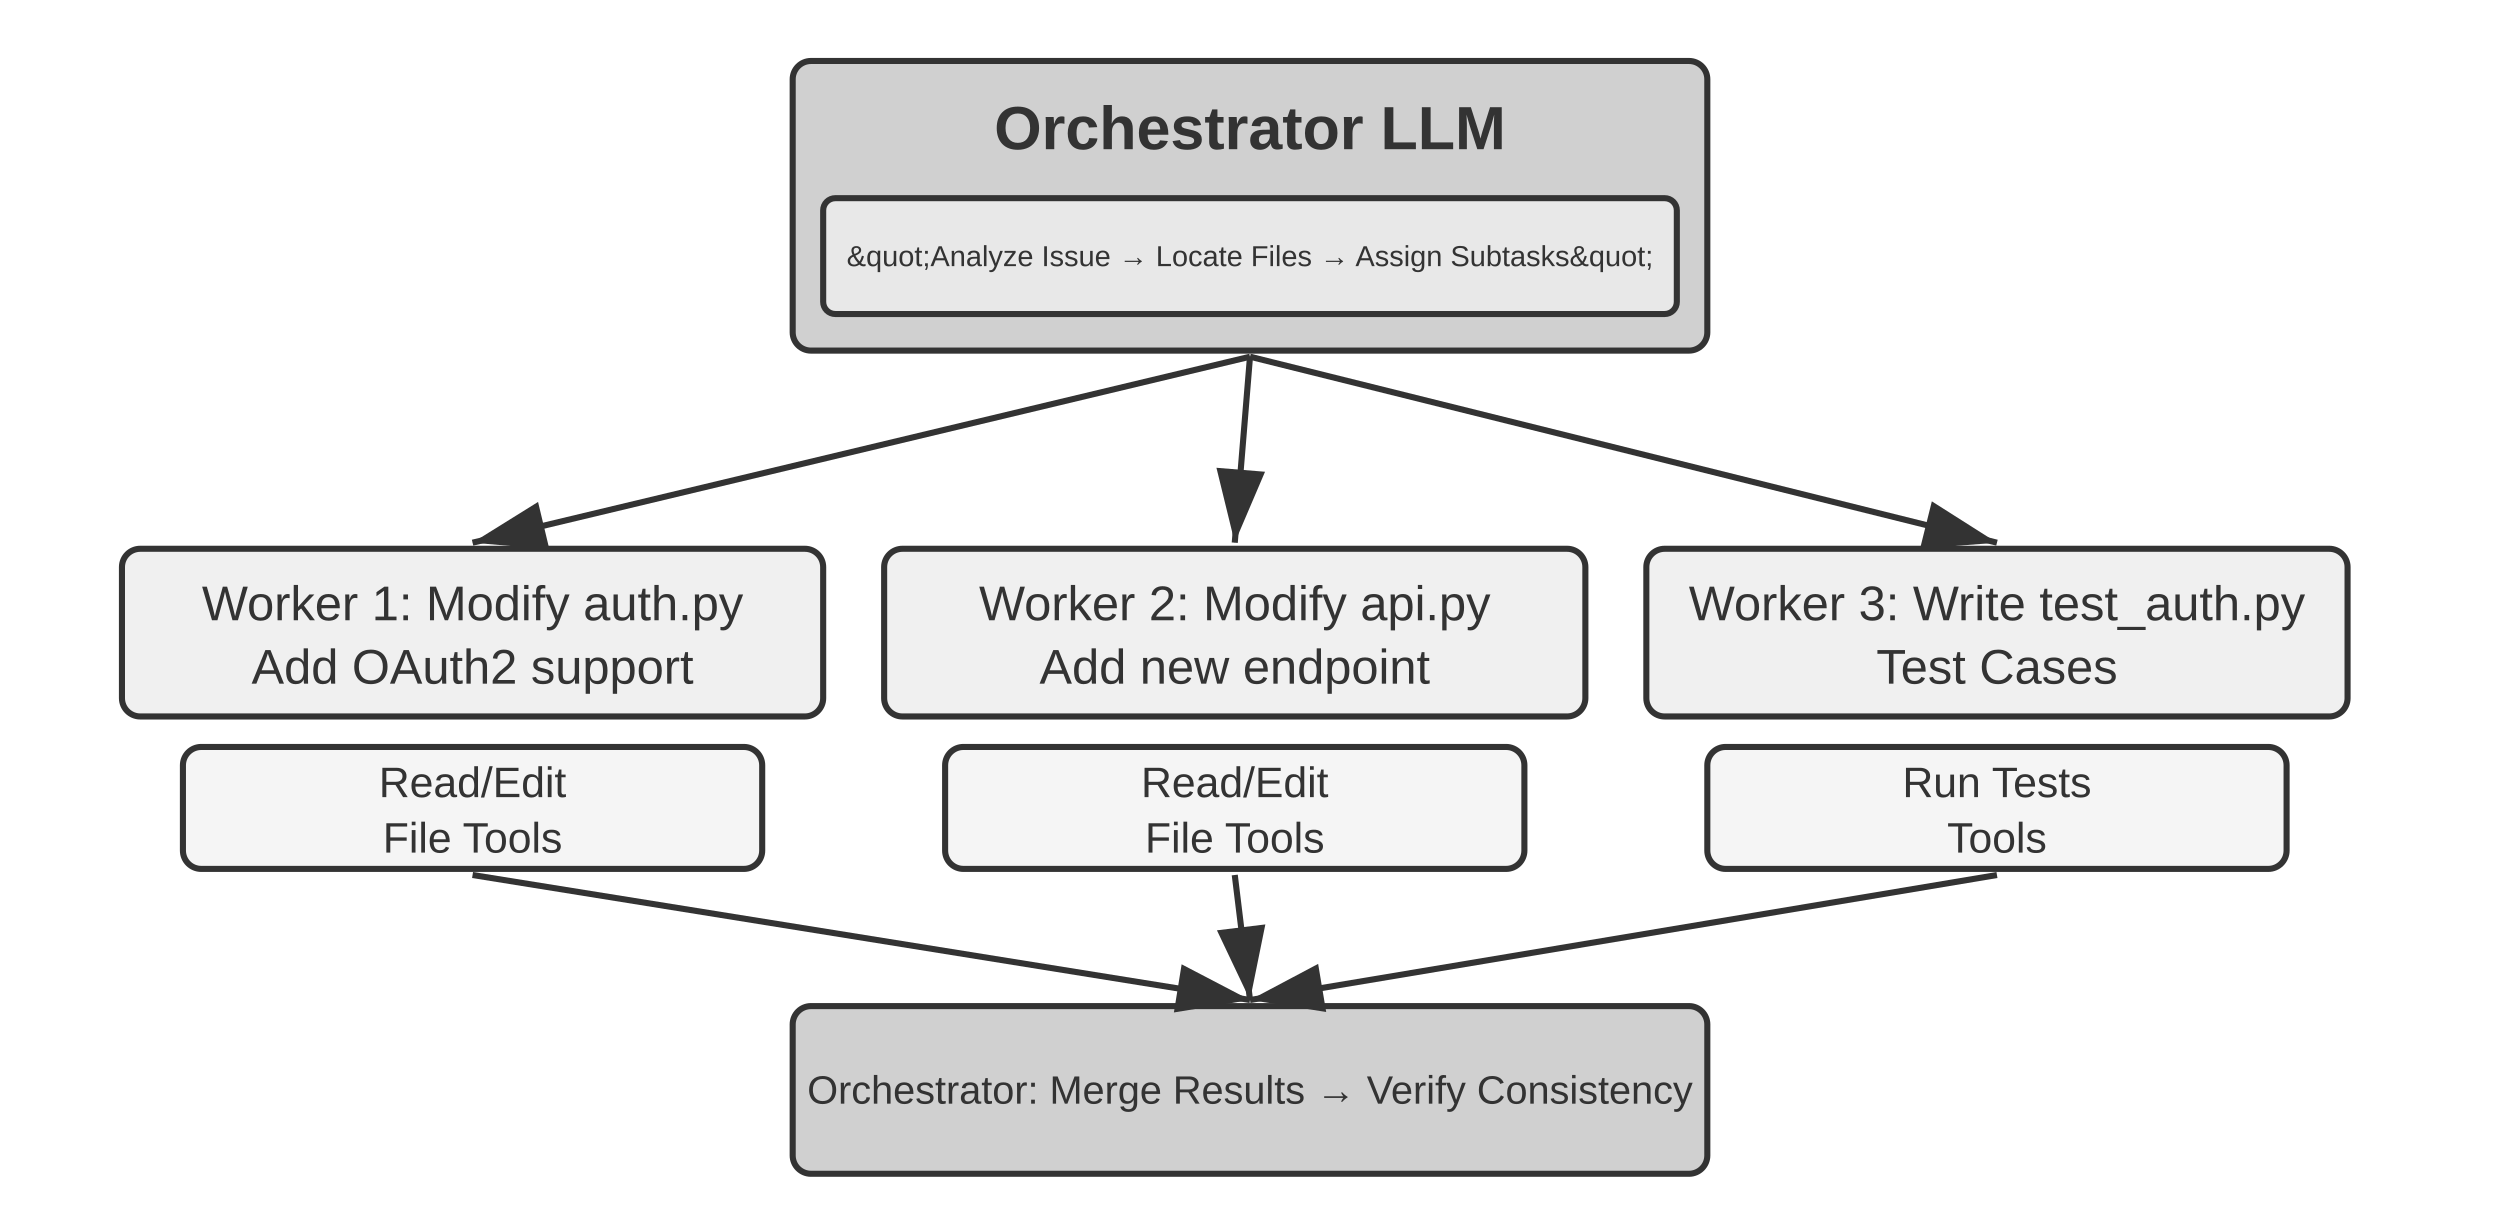
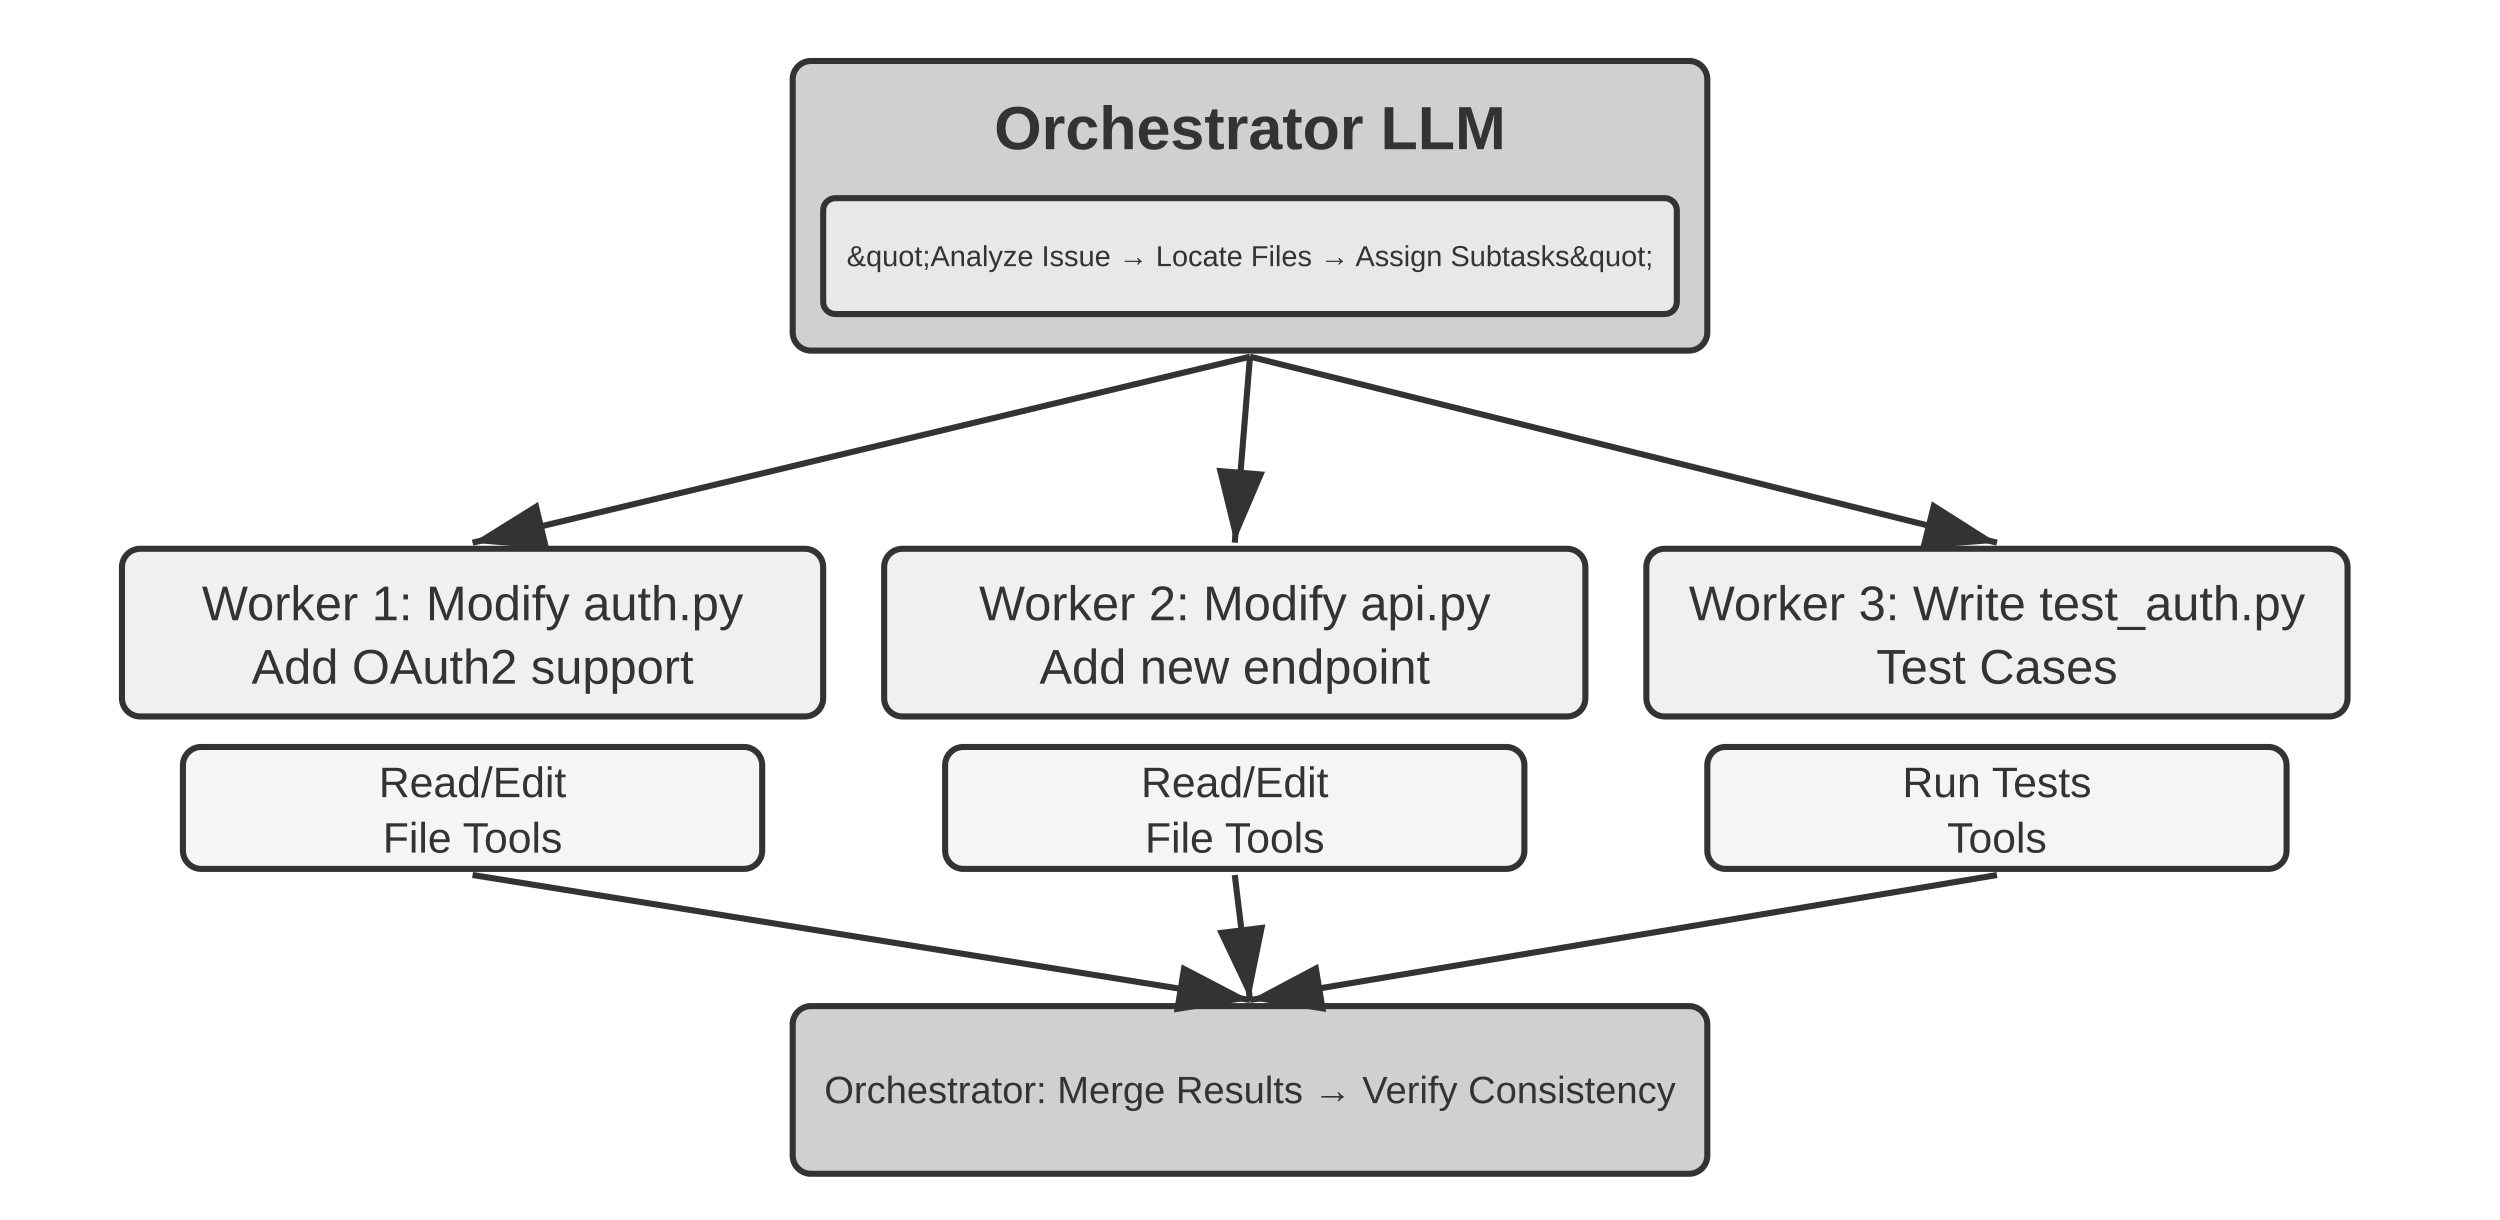
<svg xmlns="http://www.w3.org/2000/svg" viewBox="0 40 820 400" width="820" height="400" style="background:#ffffff">
  <defs>
    <marker id="ah" markerWidth="12" markerHeight="8" refX="12" refY="4" orient="auto">
      <polygon points="0 0, 12 4, 0 8" fill="#333333" />
    </marker>
    <marker id="ah-light" markerWidth="12" markerHeight="8" refX="12" refY="4" orient="auto">
      <polygon points="0 0, 12 4, 0 8" fill="#999999" />
    </marker>
  </defs>
  <rect x="260" y="60" width="300" height="95" rx="6" fill="#d0d0d0" stroke="#333333" stroke-width="2" />
  <text x="410" y="82" font-family="Arial, 'Helvetica Neue', Helvetica, 'PingFang SC', 'Microsoft YaHei', sans-serif" font-size="20" fill="#333333" text-anchor="middle" dominant-baseline="central" font-weight="bold">Orchestrator LLM</text>
  <rect x="270" y="105" width="280" height="38" rx="4" fill="#e8e8e8" stroke="#333333" stroke-width="2" />
  <text x="410" y="124" font-family="Arial, 'Helvetica Neue', Helvetica, 'PingFang SC', 'Microsoft YaHei', sans-serif" font-size="9.5" fill="#333333" text-anchor="middle" dominant-baseline="central" font-weight="normal">&amp;quot;Analyze Issue → Locate Files → Assign Subtasks&amp;quot;</text>
  <rect x="40" y="220" width="230" height="55" rx="6" fill="#f0f0f0" stroke="#333333" stroke-width="2" />
  <text x="155.0" y="237.9" font-family="Arial, 'Helvetica Neue', Helvetica, 'PingFang SC', 'Microsoft YaHei', sans-serif" font-size="16" fill="#333333" text-anchor="middle" dominant-baseline="central" font-weight="normal">Worker 1: Modify auth.py</text>
  <text x="155.0" y="258.7" font-family="Arial, 'Helvetica Neue', Helvetica, 'PingFang SC', 'Microsoft YaHei', sans-serif" font-size="16" fill="#333333" text-anchor="middle" dominant-baseline="central" font-weight="normal">Add OAuth2 support</text>
  <rect x="60" y="285" width="190" height="40" rx="6" fill="#f5f5f5" stroke="#333333" stroke-width="2" />
  <text x="155.0" y="296.6" font-family="Arial, 'Helvetica Neue', Helvetica, 'PingFang SC', 'Microsoft YaHei', sans-serif" font-size="14" fill="#333333" text-anchor="middle" dominant-baseline="central" font-weight="normal">Read/Edit</text>
  <text x="155.0" y="314.8" font-family="Arial, 'Helvetica Neue', Helvetica, 'PingFang SC', 'Microsoft YaHei', sans-serif" font-size="14" fill="#333333" text-anchor="middle" dominant-baseline="central" font-weight="normal">File Tools</text>
  <line x1="410" y1="157" x2="155.0" y2="218" stroke="#333333" stroke-width="2" marker-end="url(#ah)" />
  <rect x="290" y="220" width="230" height="55" rx="6" fill="#f0f0f0" stroke="#333333" stroke-width="2" />
  <text x="405.0" y="237.9" font-family="Arial, 'Helvetica Neue', Helvetica, 'PingFang SC', 'Microsoft YaHei', sans-serif" font-size="16" fill="#333333" text-anchor="middle" dominant-baseline="central" font-weight="normal">Worker 2: Modify api.py</text>
  <text x="405.0" y="258.7" font-family="Arial, 'Helvetica Neue', Helvetica, 'PingFang SC', 'Microsoft YaHei', sans-serif" font-size="16" fill="#333333" text-anchor="middle" dominant-baseline="central" font-weight="normal">Add new endpoint</text>
  <rect x="310" y="285" width="190" height="40" rx="6" fill="#f5f5f5" stroke="#333333" stroke-width="2" />
  <text x="405.0" y="296.6" font-family="Arial, 'Helvetica Neue', Helvetica, 'PingFang SC', 'Microsoft YaHei', sans-serif" font-size="14" fill="#333333" text-anchor="middle" dominant-baseline="central" font-weight="normal">Read/Edit</text>
  <text x="405.0" y="314.8" font-family="Arial, 'Helvetica Neue', Helvetica, 'PingFang SC', 'Microsoft YaHei', sans-serif" font-size="14" fill="#333333" text-anchor="middle" dominant-baseline="central" font-weight="normal">File Tools</text>
  <line x1="410" y1="157" x2="405.0" y2="218" stroke="#333333" stroke-width="2" marker-end="url(#ah)" />
  <rect x="540" y="220" width="230" height="55" rx="6" fill="#f0f0f0" stroke="#333333" stroke-width="2" />
  <text x="655.0" y="237.9" font-family="Arial, 'Helvetica Neue', Helvetica, 'PingFang SC', 'Microsoft YaHei', sans-serif" font-size="16" fill="#333333" text-anchor="middle" dominant-baseline="central" font-weight="normal">Worker 3: Write test_auth.py</text>
  <text x="655.0" y="258.7" font-family="Arial, 'Helvetica Neue', Helvetica, 'PingFang SC', 'Microsoft YaHei', sans-serif" font-size="16" fill="#333333" text-anchor="middle" dominant-baseline="central" font-weight="normal">Test Cases</text>
  <rect x="560" y="285" width="190" height="40" rx="6" fill="#f5f5f5" stroke="#333333" stroke-width="2" />
  <text x="655.0" y="296.6" font-family="Arial, 'Helvetica Neue', Helvetica, 'PingFang SC', 'Microsoft YaHei', sans-serif" font-size="14" fill="#333333" text-anchor="middle" dominant-baseline="central" font-weight="normal">Run Tests</text>
  <text x="655.0" y="314.8" font-family="Arial, 'Helvetica Neue', Helvetica, 'PingFang SC', 'Microsoft YaHei', sans-serif" font-size="14" fill="#333333" text-anchor="middle" dominant-baseline="central" font-weight="normal">Tools</text>
  <line x1="410" y1="157" x2="655.0" y2="218" stroke="#333333" stroke-width="2" marker-end="url(#ah)" />
  <rect x="260" y="370" width="300" height="55" rx="6" fill="#d0d0d0" stroke="#333333" stroke-width="2" />
-   <text x="410.0" y="397.5" font-family="Arial, 'Helvetica Neue', Helvetica, 'PingFang SC', 'Microsoft YaHei', sans-serif" font-size="13" fill="#333333" text-anchor="middle" dominant-baseline="central" font-weight="normal">Orchestrator: Merge Results → Verify Consistency</text>
+   <text x="410.0" y="397.5" font-family="Arial, 'Helvetica Neue', Helvetica, 'PingFang SC', 'Microsoft YaHei', sans-serif" font-size="12.5" fill="#333333" text-anchor="middle" dominant-baseline="central" font-weight="normal">Orchestrator: Merge Results → Verify Consistency</text>
  <line x1="155.0" y1="327" x2="410" y2="368" stroke="#333333" stroke-width="2" marker-end="url(#ah)" />
  <line x1="405.0" y1="327" x2="410" y2="368" stroke="#333333" stroke-width="2" marker-end="url(#ah)" />
  <line x1="655.0" y1="327" x2="410" y2="368" stroke="#333333" stroke-width="2" marker-end="url(#ah)" />
</svg>
